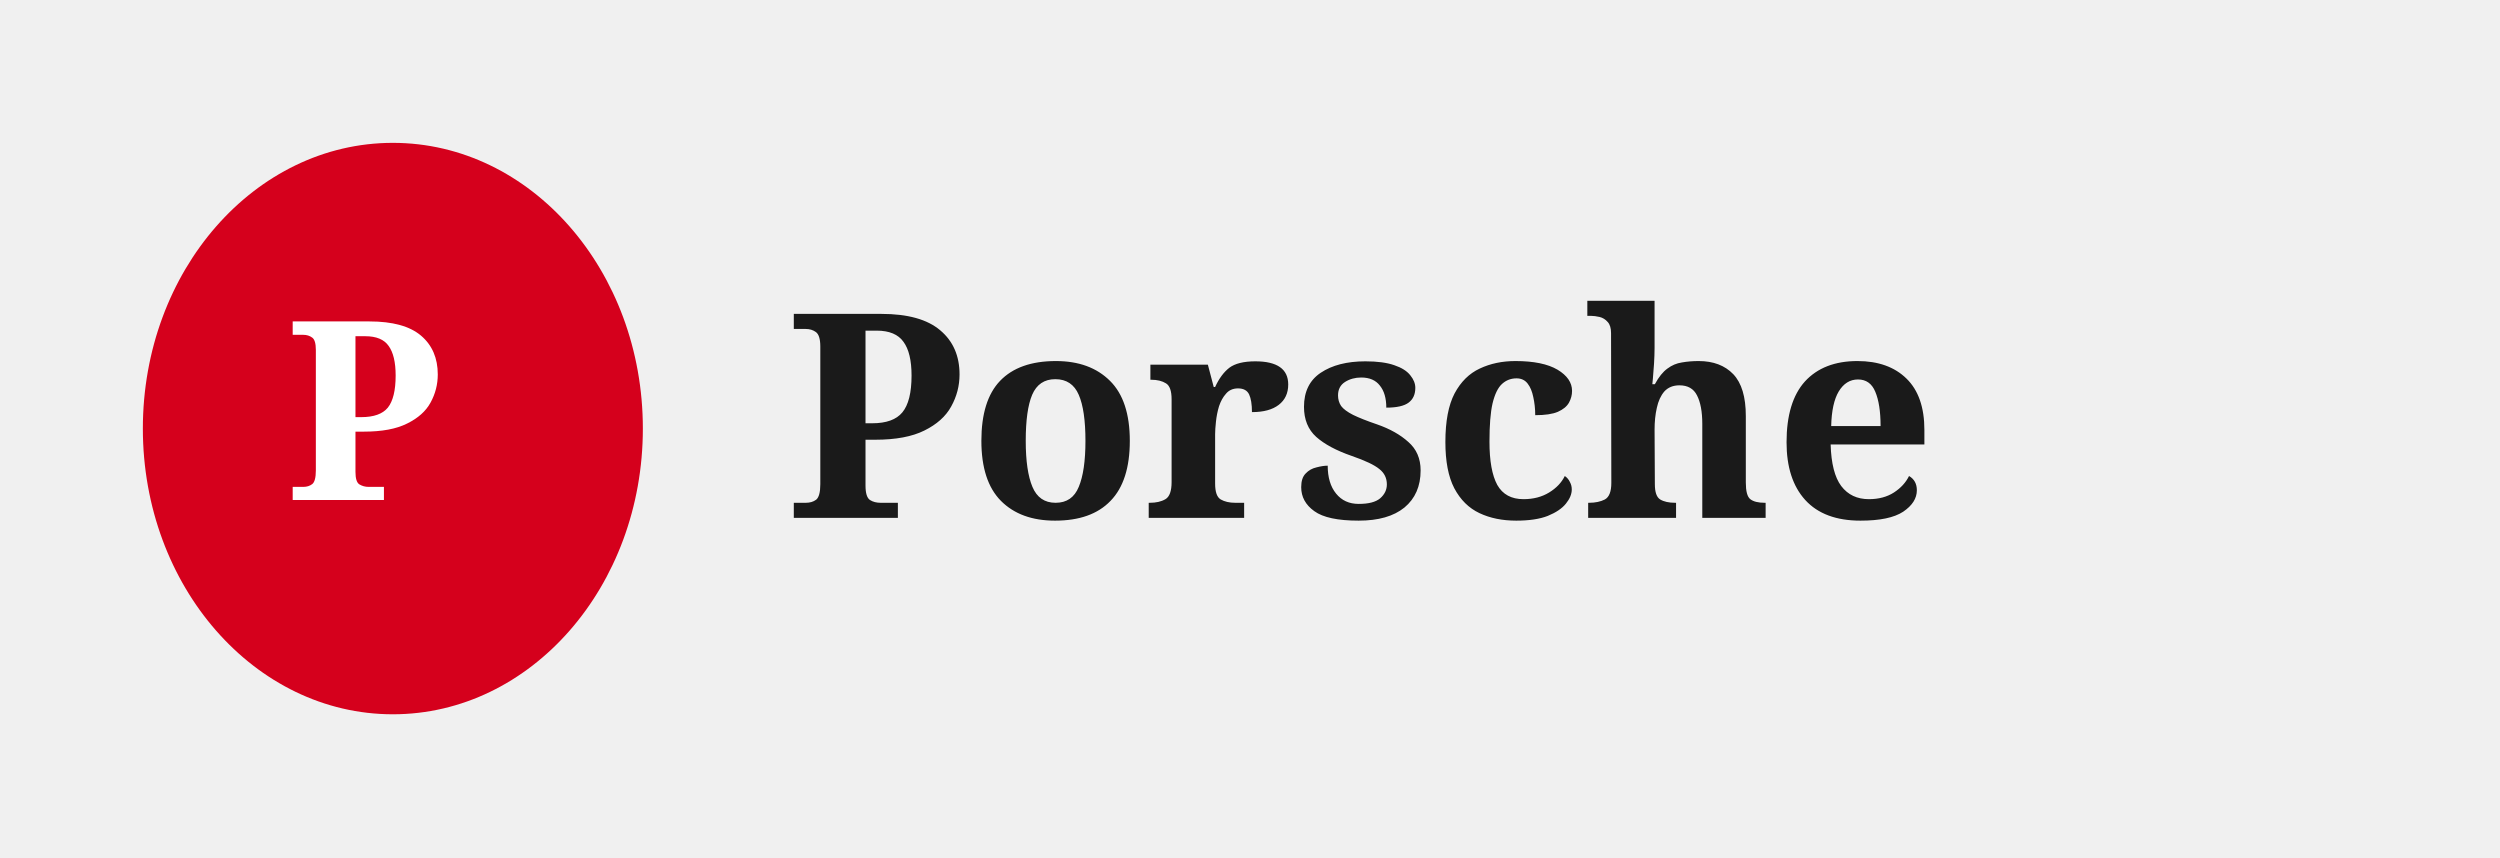
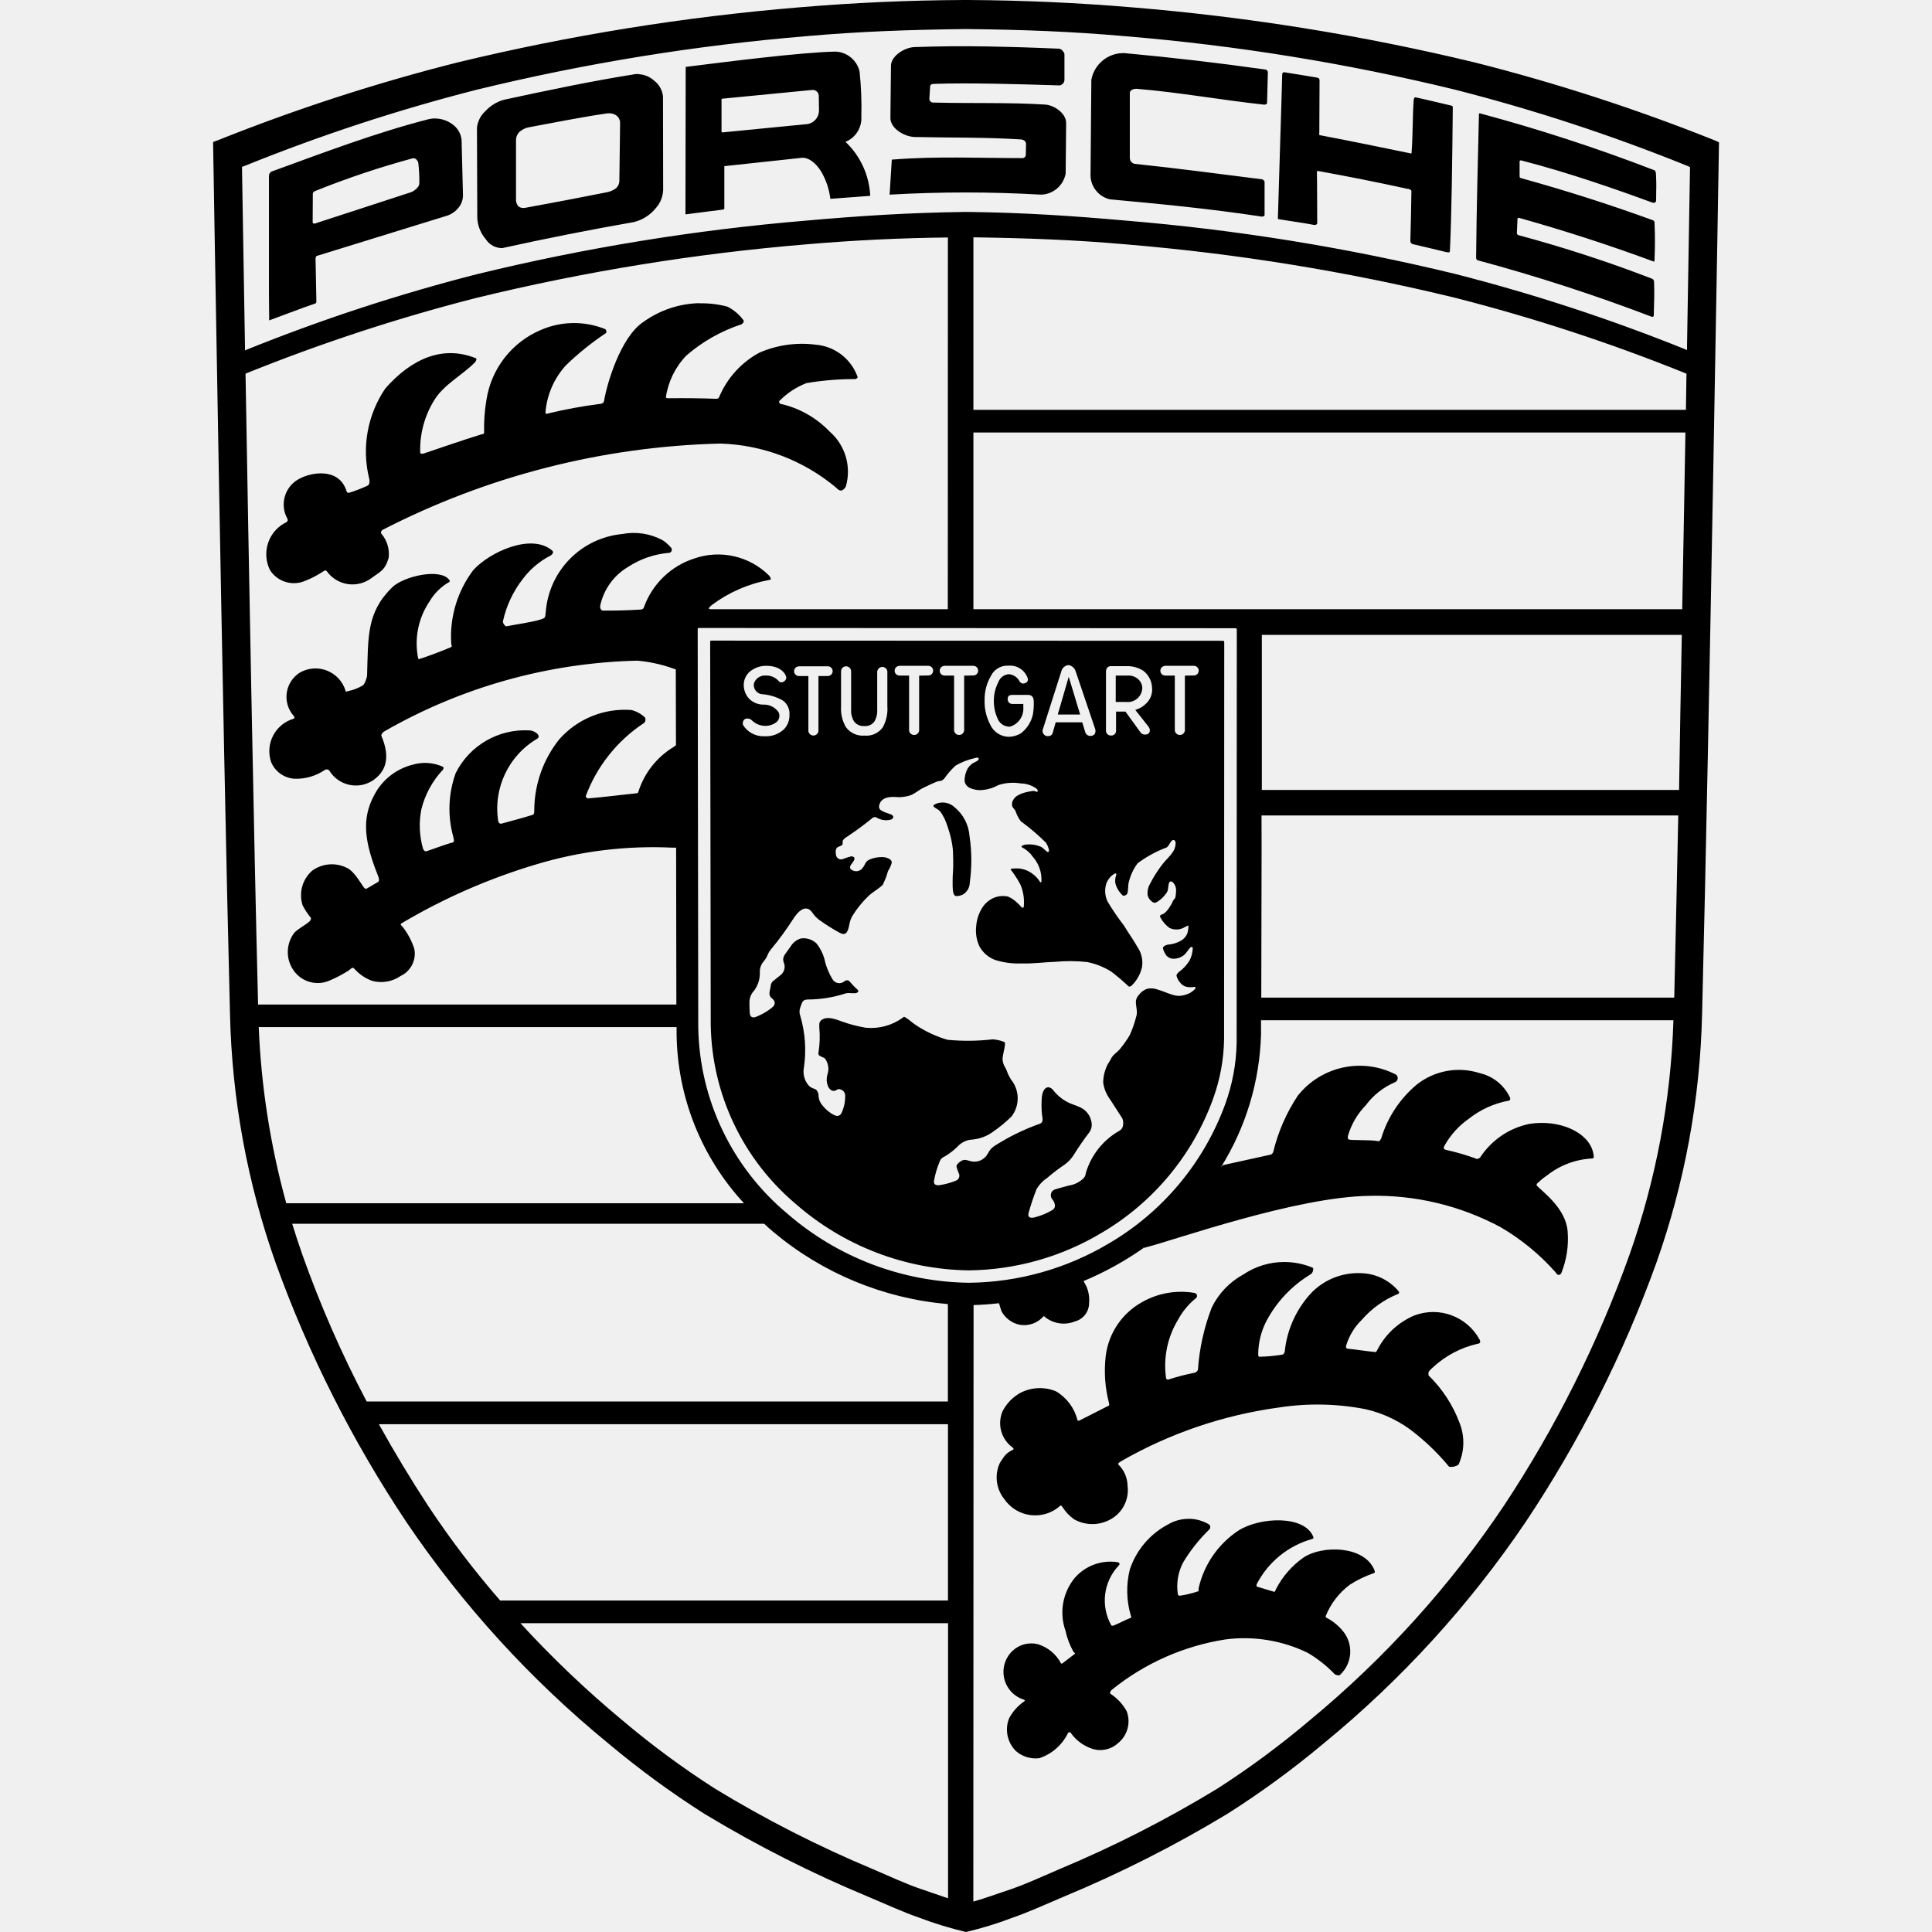
- <svg xmlns="http://www.w3.org/2000/svg" viewBox="0 0 140 48" role="img" aria-label="Porsche">
-   <ellipse cx="22" cy="24" rx="14" ry="16" fill="#D5001C" />
-   <text x="16" y="28" font-family="Georgia, serif" font-size="14" font-weight="700" fill="#fff">P</text>
-   <text x="44" y="29" font-family="Georgia, serif" font-size="16" font-weight="700" fill="#1a1a1a">Porsche</text>
+ <svg xmlns="http://www.w3.org/2000/svg" fill="#000000" role="img" viewBox="0 0 24 24">
+   <path d="M11.972 0A25.68 25.68 0 0 0 9.93.091a27.858 27.858 0 0 0-4.248.685 23.565 23.565 0 0 0-2.975.966l-.06.022s.118 7.243.21 10.831a9.934 9.934 0 0 0 .569 3.098 14.899 14.899 0 0 0 1.622 3.214A12.884 12.884 0 0 0 7.56 21.66a11.234 11.234 0 0 0 1.192.873 15.214 15.214 0 0 0 2.038 1.031c.233.098.436.192.62.255A4.58 4.58 0 0 0 12 24a4.58 4.58 0 0 0 .59-.182c.182-.063.387-.156.62-.255a15.22 15.22 0 0 0 2.037-1.031 11.25 11.25 0 0 0 1.194-.873 12.88 12.88 0 0 0 2.511-2.752 14.889 14.889 0 0 0 1.622-3.214 9.934 9.934 0 0 0 .57-3.098c.091-3.588.21-10.827.21-10.827a.635.635 0 0 0-.057-.026 23.564 23.564 0 0 0-2.976-.966 27.856 27.856 0 0 0-4.248-.684A26.068 26.068 0 0 0 12.031 0zm0 .361h.057c.679.008 1.288.03 1.963.09a26.585 26.585 0 0 1 4.084.663 22.53 22.53 0 0 1 2.861.937.619.619 0 0 1 .057.025l-.038 2.274a.113.113 0 0 0-.019-.01 22.55 22.55 0 0 0-2.86-.937 26.61 26.61 0 0 0-4.085-.662c-.675-.06-1.281-.1-1.96-.108h-.058c-.679.009-1.29.048-1.965.108a26.608 26.608 0 0 0-4.084.665 22.547 22.547 0 0 0-2.861.938.116.116 0 0 0-.02.01l-.038-2.281.058-.022a22.527 22.527 0 0 1 2.86-.937A26.581 26.581 0 0 1 10.01.45c.675-.06 1.284-.08 1.963-.089zm.288.216a16.633 16.633 0 0 0-.902.008c-.121.005-.288.109-.29.23l-.007.648c-.002.132.172.236.305.239.462.01.87.002 1.318.03.033.003.062.023.062.056l-.003.13a.042.042 0 0 1-.045.046c-.521 0-1.066-.025-1.593.017-.028.002-.027-.005-.028.023l-.024.384-.002.03a16.318 16.318 0 0 1 1.882 0 .32.32 0 0 0 .305-.262l.006-.627c0-.129-.158-.224-.261-.23-.442-.028-.945-.013-1.394-.025a.046.046 0 0 1-.044-.05l.009-.145c0-.028.019-.036.047-.037.444-.016 1.107.005 1.562.019a.072.072 0 0 0 .06-.07V.674c0-.017-.032-.067-.063-.068V.605a33.113 33.113 0 0 0-.9-.028zm-1.88.064c-.423.008-1.341.125-1.862.19L8.515 2.64v.023l.47-.06a.014.014 0 0 0 .01-.006.014.014 0 0 0 .003-.01v-.523l.947-.102c.083-.015.18.046.256.169a.88.88 0 0 1 .114.339l.467-.035c.01 0 .03 0 .028-.01a.988.988 0 0 0-.307-.663.316.316 0 0 0 .197-.31 4.34 4.34 0 0 0-.022-.564.32.32 0 0 0-.3-.247zm3.59.019a.404.404 0 0 0-.413.332l-.01 1.195a.312.312 0 0 0 .24.289c.61.057 1.21.112 1.89.215.011 0 .032-.007.032-.017v-.416c0-.009-.02-.028-.027-.03-.454-.057-1.053-.137-1.589-.193a.076.076 0 0 1-.058-.07v-.812c0-.034.05-.052.084-.05.529.044 1.056.14 1.584.197.014.002.036-.007.037-.021l.01-.382a.037.037 0 0 0-.029-.033 36.382 36.382 0 0 0-1.75-.204zm1.98.237c-.012 0-.022.014-.022.025-.006.274-.045 1.457-.053 1.772v.027c.155.027.326.048.453.074.014.002.035-.008.035-.022-.002-.207 0-.448-.004-.636 0-.013.006-.014.02-.012a31.392 31.392 0 0 1 1.102.22c.008 0 .052.007.052.03-.003.217-.007.4-.013.617a.041.041 0 0 0 .027.04c.145.033.283.067.42.1.037.008.043.001.044-.012.022-.451.03-1.174.036-1.784 0-.008-.003-.02-.01-.022-.153-.035-.297-.072-.453-.105-.014-.003-.022.02-.023.035-.015.223-.009.43-.026.652 0 .008 0 .012-.009.01-.37-.076-.765-.158-1.132-.227-.01-.002-.006-.02-.005-.031l.003-.653a.033.033 0 0 0-.026-.03 23.196 23.196 0 0 0-.417-.068zM7.934.92a.303.303 0 0 0-.037 0c-.543.086-1.089.201-1.64.32a.5.5 0 0 0-.23.143.322.322 0 0 0-.102.205l.004 1.118a.434.434 0 0 0 .106.266.24.24 0 0 0 .204.11 38.518 38.518 0 0 1 1.633-.323.497.497 0 0 0 .268-.166.362.362 0 0 0 .098-.23L8.236 1.2a.28.28 0 0 0-.11-.198.303.303 0 0 0-.191-.08zm2.157.197a.076.076 0 0 1 .08.069l.003.189a.172.172 0 0 1-.14.166l-1.062.104-.009-.008V1.23l.009-.004 1.111-.108a.076.076 0 0 1 .008 0zm-2.52.29a.167.167 0 0 1 .078.022.117.117 0 0 1 .054.106l-.009.704a.125.125 0 0 1-.049.105.291.291 0 0 1-.12.047 61.16 61.16 0 0 1-.997.19.106.106 0 0 1-.088-.017.133.133 0 0 1-.03-.1v-.726a.143.143 0 0 1 .04-.097.243.243 0 0 1 .12-.06c.29-.054.67-.129.968-.172a.167.167 0 0 1 .033-.002zm10.81 0l-.001.001c-.008 0-.008.012-.008.019-.014.606-.03 1.167-.035 1.773 0 .013.006.03.018.033a22.245 22.245 0 0 1 2.158.7c.032.011.031-.013.031-.022.003-.138.01-.278.003-.416a.041.041 0 0 0-.025-.033 16.602 16.602 0 0 0-1.66-.541.028.028 0 0 1-.019-.026l.008-.18c0-.008.014-.01.022-.008a21.848 21.848 0 0 1 1.67.542c.01.003.01-.01.01-.019a5.121 5.121 0 0 0 0-.468.029.029 0 0 0-.02-.026 21.457 21.457 0 0 0-1.638-.523c-.008-.002-.018-.01-.018-.018v-.192c0-.008.013-.013.021-.01.564.144 1.184.36 1.615.519.038.014.06.008.06-.027 0-.157.006-.168-.002-.324-.002-.02-.004-.04-.022-.047a21.383 21.383 0 0 0-2.169-.707zm-12.97.064a.365.365 0 0 0-.084.009c-.65.166-1.303.414-1.956.652a.063.063 0 0 0-.03.052V3.65l.003.33s.471-.177.573-.21c.013-.004.013-.017.013-.031l-.01-.52c0-.015.002-.037.016-.04l1.625-.502a.306.306 0 0 0 .138-.101.237.237 0 0 0 .052-.156l-.017-.683a.272.272 0 0 0-.119-.197.365.365 0 0 0-.204-.068zm-.286.496c.036-.01.07.031.072.063a1.86 1.86 0 0 1 .012.25c-.001.045-.066.097-.11.11l-1.184.386c-.011.004-.031 0-.031-.012l.002-.358c0-.017.02-.031.036-.036a10.796 10.796 0 0 1 1.203-.403zm6.967.981c.653.01 1.246.03 1.9.088a26.591 26.591 0 0 1 4.083.663 22.501 22.501 0 0 1 2.861.937.107.107 0 0 1 .014.007 89.441 89.441 0 0 0-.007.448h-8.851zm-.317.002l-.001 4.618H8.827c-.043-.004-.015-.023.015-.052a1.71 1.71 0 0 1 .715-.312c.022-.002.028-.014-.003-.054a.898.898 0 0 0-.93-.212.985.985 0 0 0-.624.603.04.04 0 0 1-.04.031 6.734 6.734 0 0 1-.47.013c-.025 0-.037-.032-.035-.056a.737.737 0 0 1 .343-.484 1.1 1.1 0 0 1 .519-.178.04.04 0 0 0 .02-.063.515.515 0 0 0-.105-.093.758.758 0 0 0-.504-.077 1.053 1.053 0 0 0-.948.964c-.01.06.006.074-.053.094-.112.038-.322.064-.434.088-.02.003-.05-.043-.045-.063a1.309 1.309 0 0 1 .244-.522 1.006 1.006 0 0 1 .342-.291c.026-.013.05-.044.026-.064-.253-.22-.771.012-.98.241a1.37 1.37 0 0 0-.275.91c0 .016.014.041 0 .047a4.942 4.942 0 0 1-.4.15c-.012.003-.014-.028-.016-.04a.93.93 0 0 1 .147-.677.661.661 0 0 1 .244-.241c.01-.006.008-.018 0-.028-.115-.149-.569-.042-.708.094-.32.312-.297.615-.312 1.097-.001.023-.03.111-.056.123a.57.57 0 0 1-.184.07c-.021.006-.023.014-.028-.007a.39.39 0 0 0-.57-.222.356.356 0 0 0-.077.532c.015.017.02.034-.003.041a.42.42 0 0 0-.275.534.336.336 0 0 0 .296.21.628.628 0 0 0 .37-.108.043.043 0 0 1 .06.01.386.386 0 0 0 .531.124c.162-.107.234-.273.114-.559-.007-.016.02-.046.034-.054a6.615 6.615 0 0 1 3.144-.88 1.78 1.78 0 0 1 .456.101.094.094 0 0 1 .023.008l.002.941a.19.19 0 0 1-.034.025 1.005 1.005 0 0 0-.432.55c-.004.017-.006.021-.035.024-.193.019-.399.047-.591.062-.011.002-.032-.019-.028-.03a1.87 1.87 0 0 1 .725-.908.057.057 0 0 0 .01-.067.375.375 0 0 0-.168-.093 1.087 1.087 0 0 0-.895.362 1.418 1.418 0 0 0-.312.875c-.001.022.003.058-.019.065-.124.039-.261.074-.39.11-.015.004-.035-.011-.038-.027a1.006 1.006 0 0 1 .486-1.03c.051-.04-.038-.102-.102-.102a.963.963 0 0 0-.913.53 1.301 1.301 0 0 0-.03.793c.003.023.019.063-.006.069-.079.019-.265.09-.323.108-.021.007-.035-.003-.047-.03a1.041 1.041 0 0 1-.021-.488 1.102 1.102 0 0 1 .268-.493c.008-.01.011-.032 0-.037a.54.54 0 0 0-.378-.025.74.74 0 0 0-.477.38c-.159.297-.118.583.051 1.005.008.02.018.058 0 .07l-.137.08c-.017.013-.032.002-.044-.015-.055-.078-.124-.202-.21-.24a.415.415 0 0 0-.428.035.406.406 0 0 0-.12.431.875.875 0 0 0 .1.152c.01.014-.001.036-.013.047-.059.052-.14.09-.188.14a.395.395 0 0 0-.01.471.365.365 0 0 0 .45.123 1.624 1.624 0 0 0 .232-.122c.027-.018.045-.051.07-.025a.546.546 0 0 0 .224.153.427.427 0 0 0 .354-.062.305.305 0 0 0 .168-.338.875.875 0 0 0-.143-.27c-.033-.035-.035-.033 0-.054a7.435 7.435 0 0 1 1.66-.724 5.024 5.024 0 0 1 1.69-.207h.046l.003 1.949H3.206c-.054-2.133-.116-5.51-.156-7.836a.113.113 0 0 1 .014-.007 22.499 22.499 0 0 1 2.86-.937 26.59 26.59 0 0 1 4.084-.663 23.38 23.38 0 0 1 1.768-.086zm-3.088.816a1.237 1.237 0 0 0-.693.232c-.286.188-.456.773-.49.982a.044.044 0 0 1-.04.036 5.998 5.998 0 0 0-.676.125c-.007.001-.012-.01-.012-.017a.983.983 0 0 1 .258-.59 3.506 3.506 0 0 1 .493-.396c.013-.011.004-.045-.012-.051a1.035 1.035 0 0 0-.797.012 1.129 1.129 0 0 0-.675.867 2.062 2.062 0 0 0-.029.41c.002.017-.03.018-.045.023-.246.077-.504.167-.71.236-.01.004-.039.002-.039-.01a1.168 1.168 0 0 1 .175-.655c.12-.195.343-.305.505-.469.011-.012.028-.044.011-.051-.41-.165-.797.004-1.124.375a1.395 1.395 0 0 0-.2 1.124c.009.036 0 .075-.019.083a1.805 1.805 0 0 1-.23.089.025.025 0 0 1-.033-.02c-.093-.296-.44-.238-.597-.148a.361.361 0 0 0-.139.489.031.031 0 0 1-.01.044.442.442 0 0 0-.205.596.352.352 0 0 0 .428.137 1.208 1.208 0 0 0 .246-.129.027.027 0 0 1 .03.004.393.393 0 0 0 .566.08c.115-.082.16-.096.204-.244a.39.39 0 0 0-.09-.3c-.012-.01-.001-.04.013-.047A9.692 9.692 0 0 1 8.947 5.51a2.35 2.35 0 0 1 1.446.553.072.072 0 0 0 .062.031.098.098 0 0 0 .054-.056.66.66 0 0 0-.204-.678 1.21 1.21 0 0 0-.612-.344c-.012-.003-.02-.029-.01-.037a.968.968 0 0 1 .335-.22 3.587 3.587 0 0 1 .605-.05c.014-.001.035-.015.03-.028a.606.606 0 0 0-.527-.4 1.325 1.325 0 0 0-.693.1 1.118 1.118 0 0 0-.5.553.036.036 0 0 1-.032.02 12.139 12.139 0 0 0-.594-.007c-.014 0-.035 0-.035-.014a.943.943 0 0 1 .255-.517 1.989 1.989 0 0 1 .68-.386c.019-.006.04-.036.029-.051a.549.549 0 0 0-.201-.17 1.237 1.237 0 0 0-.347-.041zm3.405 1.607h8.845c-.012.686-.025 1.433-.04 2.195h-8.805zM8.681 7.801l6.666.003a.016.016 0 0 1 .017.013l-.002 5.138a2.354 2.354 0 0 1-.143.764 3.327 3.327 0 0 1-1.44 1.725 3.468 3.468 0 0 1-1.74.491 3.512 3.512 0 0 1-2.26-.86 3.078 3.078 0 0 1-1.105-2.31L8.667 7.82c0-.013.001-.019.014-.019zm6.994.086h5.217c-.012.645-.025 1.296-.034 1.926h-5.183V8.318zm-6.839.071c-.013 0-.014.005-.014.018l.007 4.753a2.97 2.97 0 0 0 1.054 2.225 3.333 3.333 0 0 0 2.153.827 3.284 3.284 0 0 0 1.66-.473 3.193 3.193 0 0 0 1.374-1.66 2.28 2.28 0 0 0 .136-.734l.002-4.94a.015.015 0 0 0-.016-.014zm4.436.304a.101.101 0 0 1 .001 0 .11.11 0 0 1 .087.071l.242.715a.079.079 0 0 1-.003.07.066.066 0 0 1-.054.024.065.065 0 0 1-.063-.044l-.038-.125h-.33l-.036.128c-.01.04-.04.044-.071.044a.063.063 0 0 1-.044-.028.057.057 0 0 1-.01-.052l.232-.728a.101.101 0 0 1 .087-.075zm-.763.007a.226.226 0 0 1 .023 0 .232.232 0 0 1 .235.157.046.046 0 0 1-.031.059.053.053 0 0 1-.07-.02.166.166 0 0 0-.132-.09.151.151 0 0 0-.133.1.498.498 0 0 0-.055.222.524.524 0 0 0 .046.228.159.159 0 0 0 .154.102.233.233 0 0 0 .166-.243v-.039h-.135a.057.057 0 0 1-.059-.063c0-.023.007-.05.059-.05h.192c.064 0 .073.048.073.09a.792.792 0 0 1-.011.152.399.399 0 0 1-.15.236.301.301 0 0 1-.15.043.257.257 0 0 1-.227-.145.618.618 0 0 1-.073-.31.577.577 0 0 1 .08-.304.226.226 0 0 1 .198-.125zm-2.988.002a.318.318 0 0 1 .004 0c.183.002.243.111.243.15 0 .035-.061.08-.095.039a.2.2 0 0 0-.157-.068.143.143 0 0 0-.15.096.114.114 0 0 0 .094.135.61.61 0 0 1 .267.08h-.001a.202.202 0 0 1 .081.18.247.247 0 0 1-.067.175.327.327 0 0 1-.247.088.297.297 0 0 1-.263-.14c-.004-.01-.01-.063.034-.078a.084.084 0 0 1 .082.026.239.239 0 0 0 .156.063.223.223 0 0 0 .148-.05.105.105 0 0 0 .024-.116.219.219 0 0 0-.193-.098.25.25 0 0 1-.172-.07.25.25 0 0 1-.069-.196.219.219 0 0 1 .1-.163.318.318 0 0 1 .181-.053zm1.649 0a.06.06 0 0 1 .001 0 .06.06 0 0 1 .006 0h.355a.06.06 0 1 1 0 .12l-.114.002v.682a.063.063 0 0 1-.125 0v-.683h-.116a.06.06 0 0 1-.007-.12zm.56 0a.06.06 0 0 1 .001 0 .06.06 0 0 1 .006 0h.354a.06.06 0 1 1 0 .12l-.114.002v.682a.063.063 0 0 1-.125 0v-.683h-.115a.06.06 0 0 1-.007-.12zm2.74 0a.06.06 0 0 1 .002 0 .06.06 0 0 1 .006 0h.353a.06.06 0 1 1 0 .12l-.112.002v.682a.063.063 0 0 1-.125 0v-.683h-.116a.06.06 0 0 1-.007-.12zm-.677.004a.063.063 0 0 1 .012 0h.19a.364.364 0 0 1 .208.058.278.278 0 0 1 .108.206.235.235 0 0 1-.071.198.305.305 0 0 1-.117.075l-.02.007.158.2a.086.086 0 0 1 .023.056c-.002.032-.023.05-.06.05a.066.066 0 0 1-.056-.027l-.187-.258h-.117v.23a.059.059 0 0 1-.063.067.06.06 0 0 1-.062-.067v-.726a.073.073 0 0 1 .016-.05.063.063 0 0 1 .038-.019zm-3.87.002a.06.06 0 0 1 .003 0h.357a.06.06 0 0 1 0 .121h-.116v.684a.063.063 0 0 1-.125 0v-.684h-.116a.06.06 0 0 1-.003-.12zm.583 0a.063.063 0 0 1 .002 0 .063.063 0 0 1 .065.064v.471a.258.258 0 0 0 .037.151.146.146 0 0 0 .127.056.138.138 0 0 0 .125-.056.265.265 0 0 0 .035-.15V8.34h.001a.063.063 0 0 1 .125 0v.432a.474.474 0 0 1-.056.262.25.25 0 0 1-.228.104.26.26 0 0 1-.23-.104.456.456 0 0 1-.061-.262V8.34a.063.063 0 0 1 .058-.063zm3.354.115v.328h.13a.18.18 0 0 0 .2-.174.15.15 0 0 0-.051-.109.178.178 0 0 0-.13-.045zm-.584.015l-.136.469h.278zm-1.14 1.005c.011 0 .021.002.022.011.002.018-.016.029-.042.042a.206.206 0 0 0-.094.08.31.31 0 0 0-.039.163.115.115 0 0 0 .063.079.298.298 0 0 0 .142.028.502.502 0 0 0 .215-.063.581.581 0 0 1 .276-.02.341.341 0 0 1 .194.063c.024.017.02.038.011.04-.014.005-.029-.012-.044-.01a.674.674 0 0 0-.142.03c-.06.027-.087.037-.116.09a.099.099 0 0 0-.007.073c.01.024.035.04.04.057a.446.446 0 0 0 .064.125.205.205 0 0 0 .03.023 2.668 2.668 0 0 1 .282.243.26.26 0 0 1 .04.093c.003.012-.007.03-.018.025a.255.255 0 0 1-.036-.029.178.178 0 0 0-.053-.039.368.368 0 0 0-.176-.025c-.027 0-.081.024-.05.036a.357.357 0 0 1 .132.116.43.43 0 0 1 .107.31c0 .006-.012.01-.015.006a.359.359 0 0 0-.102-.109.324.324 0 0 0-.21-.062c-.015.001-.06 0-.055.014a1.19 1.19 0 0 1 .123.191.562.562 0 0 1 .039.276c-.001.005-.02.01-.023.005a.61.61 0 0 0-.077-.076.349.349 0 0 0-.094-.06.29.29 0 0 0-.204.028.325.325 0 0 0-.13.132.492.492 0 0 0-.062.205.46.46 0 0 0 .042.257.368.368 0 0 0 .19.164.955.955 0 0 0 .334.044c.139.005.278-.016.417-.02a1.943 1.943 0 0 1 .396.003.88.88 0 0 1 .3.12 2.64 2.64 0 0 1 .215.183c.008.006.026-.003.035-.009a.462.462 0 0 0 .131-.233.346.346 0 0 0-.056-.246c-.047-.085-.116-.18-.17-.27a2.962 2.962 0 0 1-.202-.296.305.305 0 0 1-.017-.221.238.238 0 0 1 .107-.128c.011-.007.022.006.017.021a.184.184 0 0 0-.008.112.32.32 0 0 0 .089.14c.013.01.047-.005.055-.021.018-.043.007-.11.023-.154a.619.619 0 0 1 .108-.226 1.47 1.47 0 0 1 .36-.196c.033-.019.054-.105.091-.091.037.013.017.1-.011.142-.04.062-.087.1-.131.156a1.536 1.536 0 0 0-.157.247.222.222 0 0 0-.029.137.14.14 0 0 0 .073.094c.022.01.05-.01.07-.025a.385.385 0 0 0 .097-.103c.023-.038.01-.089.032-.128.006-.009.03-.007.037 0a.139.139 0 0 1 .044.084.393.393 0 0 1-.01.113c-.003.008-.024.027-.031.045a.244.244 0 0 1-.02.04c-.036.063-.078.116-.125.126-.01.001-.017.021-.01.03a.391.391 0 0 0 .113.132.198.198 0 0 0 .152.01c.027-.008.048-.027.079-.037.013-.004.005.004.005.017a.27.27 0 0 1-.015.086.19.19 0 0 1-.075.083.395.395 0 0 1-.166.05c-.027.005-.068.025-.058.051a.256.256 0 0 0 .042.085.122.122 0 0 0 .08.039.205.205 0 0 0 .125-.036c.04-.026.061-.074.096-.108.007-.006.026 0 .026.01a.36.36 0 0 1-.041.158.497.497 0 0 1-.128.138c-.015.013-.033.029-.033.049a.2.2 0 0 0 .044.084.134.134 0 0 0 .083.054.269.269 0 0 0 .1 0c.013 0 .01.023-.001.031a.253.253 0 0 1-.117.068.25.25 0 0 1-.128.008c-.081-.02-.134-.05-.214-.073a.23.23 0 0 0-.135-.009.227.227 0 0 0-.106.083.133.133 0 0 0-.03.064c-.006.063.025.13.005.192a1.415 1.415 0 0 1-.081.234 1.314 1.314 0 0 1-.115.165c-.04.054-.093.074-.12.133a.638.638 0 0 1-.038.063.515.515 0 0 0-.058.229.452.452 0 0 0 .085.209l.153.237a.149.149 0 0 1 .009.083.088.088 0 0 1-.044.07.893.893 0 0 0-.419.527l-.002.013v.004a.106.106 0 0 1-.021.042.334.334 0 0 1-.19.096c-.055.015-.11.029-.165.046a.077.077 0 0 0-.044.031.08.08 0 0 0 .009.097.137.137 0 0 1 .03.071.063.063 0 0 1-.013.042.108.108 0 0 1-.028.022.865.865 0 0 1-.216.087c-.05.011-.086-.002-.07-.059a3.075 3.075 0 0 1 .098-.293.42.42 0 0 1 .133-.14 2.289 2.289 0 0 1 .212-.162.411.411 0 0 0 .119-.126 3.299 3.299 0 0 1 .19-.275.163.163 0 0 0 .029-.129.246.246 0 0 0-.142-.185 1.052 1.052 0 0 0-.085-.034.534.534 0 0 1-.246-.175.09.09 0 0 0-.062-.04c-.063.002-.081.09-.083.138a1.17 1.17 0 0 0 .004.212.18.18 0 0 1 .004.072.055.055 0 0 1-.039.034 2.74 2.74 0 0 0-.565.279.24.24 0 0 0-.063.07l-.017.029a.187.187 0 0 1-.223.08.5.5 0 0 0-.044-.011.094.094 0 0 0-.064.017.162.162 0 0 0-.041.036.06.06 0 0 0-.01.019v.006a.057.057 0 0 0 0 .008.07.07 0 0 0 .004.017l.022.06a.066.066 0 0 1-.038.096.881.881 0 0 1-.203.055c-.04.005-.075-.01-.065-.057a1.1 1.1 0 0 1 .07-.237.094.094 0 0 1 .057-.06.79.79 0 0 0 .179-.14.266.266 0 0 1 .169-.073.512.512 0 0 0 .262-.1 1.73 1.73 0 0 0 .225-.186.37.37 0 0 0-.006-.46l-.02-.035c-.019-.03-.03-.073-.046-.104a.24.24 0 0 1-.039-.104c0-.068.027-.133.031-.201a.024.024 0 0 0-.016-.025.488.488 0 0 0-.137-.03 2.677 2.677 0 0 1-.56.006 1.423 1.423 0 0 1-.39-.18c-.053-.033-.085-.07-.139-.101-.014-.008-.015-.005-.028.006a.672.672 0 0 1-.459.125h-.002a1.766 1.766 0 0 1-.294-.077c-.073-.027-.19-.074-.26-.015-.029.025-.022.06-.022.093a1.244 1.244 0 0 1-.01.305.038.038 0 0 0 .003.032.044.044 0 0 0 .006.006.136.136 0 0 0 .036.02l.01.004c.028.01.033.023.05.058a.196.196 0 0 1 .016.062.159.159 0 0 1-.003.062.544.544 0 0 1-.009.039.207.207 0 0 0 .008.135.115.115 0 0 0 .042.053.073.073 0 0 0 .01.004.063.063 0 0 0 .01.003.068.068 0 0 0 .01 0h.01a.074.074 0 0 0 .02-.008l.004-.002a.05.05 0 0 1 .035-.012.046.046 0 0 1 .01.003.08.08 0 0 1 .063.074.484.484 0 0 1-.046.221.058.058 0 0 1-.077.03l-.018-.007a.445.445 0 0 1-.14-.117.19.19 0 0 1-.049-.112.12.12 0 0 0-.028-.082.09.09 0 0 0-.032-.016.144.144 0 0 1-.07-.046.268.268 0 0 1-.052-.219 1.5 1.5 0 0 0-.046-.64.149.149 0 0 1 .002-.108l.016-.043a.148.148 0 0 1 .007-.016.06.06 0 0 1 .042-.032.167.167 0 0 1 .029-.003 1.516 1.516 0 0 0 .45-.07.152.152 0 0 1 .062-.01.89.89 0 0 0 .073.002c.03 0 .06-.027.024-.05a.847.847 0 0 1-.084-.087.046.046 0 0 0-.052-.022.072.072 0 0 0-.01.005l-.009.005a.098.098 0 0 1-.152-.029.824.824 0 0 1-.087-.202.555.555 0 0 0-.109-.238.235.235 0 0 0-.19-.063.216.216 0 0 0-.13.098l-.063.088a.144.144 0 0 0-.031.067.107.107 0 0 0 0 .016.14.14 0 0 0 .008.032.133.133 0 0 1-.039.154l-.094.075a.087.087 0 0 0-.03.06.527.527 0 0 1-.012.06.13.13 0 0 0-.003.045.088.088 0 0 0 .002.012.081.081 0 0 0 .031.04.156.156 0 0 1 .013.012.074.074 0 0 1 .012.017.06.06 0 0 1-.012.07.219.219 0 0 1-.024.021.753.753 0 0 1-.19.108.098.098 0 0 1-.026.006c-.038.003-.05-.026-.052-.06-.003-.044-.003-.089-.003-.134a.207.207 0 0 1 .057-.137.36.36 0 0 0 .072-.225.197.197 0 0 1 .04-.13.305.305 0 0 0 .057-.09.257.257 0 0 1 .039-.066 3.861 3.861 0 0 0 .281-.384c.054-.086.155-.192.237-.073a.357.357 0 0 0 .078.084 2.395 2.395 0 0 0 .259.164c.094.053.109-.042.125-.121v-.003a.331.331 0 0 1 .038-.092 1.26 1.26 0 0 1 .202-.247c.043-.038.105-.076.15-.113.018-.016.023-.018.03-.04.009-.022.024-.05.034-.078.01-.027.015-.055.024-.076a.344.344 0 0 0 .044-.098v-.003a.023.023 0 0 0 0-.005v-.007l-.003-.007a.05.05 0 0 0-.021-.024.18.18 0 0 0-.102-.026h-.003a.384.384 0 0 0-.148.031.106.106 0 0 0-.054.054.226.226 0 0 1-.042.063.098.098 0 0 1-.13.006c-.024-.016-.014-.043 0-.063a.414.414 0 0 0 .035-.05.042.042 0 0 0 .005-.025v-.004l-.002-.005a.031.031 0 0 0-.005-.006.046.046 0 0 0-.045-.007.98.98 0 0 0-.083.027.064.064 0 0 1-.094-.047.174.174 0 0 1-.003-.055.055.055 0 0 1 .04-.05c.02-.006.05-.017.046-.042a.079.079 0 0 1 0-.023.052.052 0 0 1 .012-.024.14.14 0 0 1 .03-.025 3.869 3.869 0 0 0 .32-.234.05.05 0 0 1 .064-.01l.01.006a.223.223 0 0 0 .151.02.046.046 0 0 0 .041-.03.025.025 0 0 0 0-.005v-.005l-.002-.006-.003-.004a.071.071 0 0 0-.035-.021l-.058-.021a.269.269 0 0 1-.052-.025.053.053 0 0 1-.025-.059c.023-.113.147-.114.241-.105h.004a.505.505 0 0 0 .14-.022c.06-.021.106-.067.163-.094.057-.027.117-.057.176-.08.018-.006.033-.002.049-.009a.091.091 0 0 0 .035-.025.965.965 0 0 1 .142-.163.822.822 0 0 1 .236-.092.107.107 0 0 1 .03-.006zm-.425.557a.219.219 0 0 0-.105.026c-.009.005-.015.016-.008.024.018.021.049.03.07.05a.16.16 0 0 1 .035.046c.009.019.024.04.033.06a1.296 1.296 0 0 1 .045.123 1.227 1.227 0 0 1 .05.209c.01.057.007.117.01.175v.081c-.001.023-.001.047-.003.07a1.143 1.143 0 0 0-.004.098v.08c.002.07.013.12.044.12a.18.18 0 0 0 .084-.019.175.175 0 0 0 .085-.148 2.026 2.026 0 0 0-.003-.576.51.51 0 0 0-.188-.362.219.219 0 0 0-.144-.057zm3.96.161h5.177c-.017.825-.034 1.6-.05 2.263h-5.13l.004-1.862zm-.006 2.544h5.123a9.697 9.697 0 0 1-.545 2.911 14.495 14.495 0 0 1-1.56 3.118 12.45 12.45 0 0 1-2.415 2.669 10.809 10.809 0 0 1-1.147.848 14.592 14.592 0 0 1-1.96.999c-.224.096-.418.186-.596.247-.193.065-.358.125-.474.156v-.115l.003-7.295a3.552 3.552 0 0 0 .316-.023c.005.015.016.057.031.1a.333.333 0 0 0 .219.166.317.317 0 0 0 .306-.107.373.373 0 0 0 .388.067.235.235 0 0 0 .175-.227.43.43 0 0 0-.033-.208l-.036-.066a3.925 3.925 0 0 0 .744-.41l.02-.006c.373-.094 1.872-.631 2.791-.643a3.28 3.28 0 0 1 1.627.39 2.792 2.792 0 0 1 .682.56c.006.009.013.028.037.032a.036.036 0 0 0 .034-.022 1.139 1.139 0 0 0 .079-.516c-.02-.282-.3-.486-.383-.57-.003-.003-.01-.021.02-.041a.674.674 0 0 1 .105-.085.983.983 0 0 1 .562-.212c.03.003.02-.04.012-.076-.058-.25-.415-.412-.79-.354a.963.963 0 0 0-.613.417c-.007.011-.042.027-.056.013a2.926 2.926 0 0 0-.369-.107c-.045-.01-.021-.044-.019-.05a1.003 1.003 0 0 1 .304-.337 1.125 1.125 0 0 1 .494-.224c.022 0 .022-.03.016-.04a.55.55 0 0 0-.375-.302.844.844 0 0 0-.78.14 1.397 1.397 0 0 0-.445.673c-.014.02-.018.036-.036.032-.099-.02-.345-.007-.367-.022-.015-.007-.012-.03-.009-.045a.91.91 0 0 1 .222-.38.882.882 0 0 1 .364-.286.055.055 0 0 0 .01-.094.98.98 0 0 0-1.22.263 2.192 2.192 0 0 0-.304.696c-.002.009-.017.036-.036.036l-.508.112-.083.019-.022.023a3.29 3.29 0 0 0 .497-1.65zm-12.45.085h5.19v.09a3.145 3.145 0 0 0 .837 2.098H3.556a9.74 9.74 0 0 1-.342-2.188zm.415 2.443h5.863a2.566 2.566 0 0 0 .112.1 3.897 3.897 0 0 0 2.17.898v1.21h-7.22a13.789 13.789 0 0 1-.8-1.827 10.401 10.401 0 0 1-.125-.38zm10.584.29l-.01.012h-.002l-.002-.002a3.29 3.29 0 0 0 .015-.01zm1.738.185a.911.911 0 0 0-.507.155.934.934 0 0 0-.392.41 2.65 2.65 0 0 0-.172.775.063.063 0 0 1-.038.035 2.897 2.897 0 0 0-.335.087.026.026 0 0 1-.023-.02 1.105 1.105 0 0 1 .15-.727.886.886 0 0 1 .218-.263.037.037 0 0 0-.017-.068.98.98 0 0 0-.648.114.888.888 0 0 0-.452.667 1.589 1.589 0 0 0 .042.594c0 .006.006.027-.016.031-.076.037-.282.145-.355.18-.005.002-.019.005-.022-.006a.58.58 0 0 0-.268-.358.526.526 0 0 0-.446.022.548.548 0 0 0-.216.224.375.375 0 0 0 .127.455c.006.006.017.02 0 .025-.09.049-.092.06-.16.161a.428.428 0 0 0 .052.45.465.465 0 0 0 .7.082c.004-.003.018.005.025.02a.548.548 0 0 0 .143.151.463.463 0 0 0 .455 0 .413.413 0 0 0 .21-.415.378.378 0 0 0-.111-.262c-.013-.016 0-.024.034-.046a5.404 5.404 0 0 1 1.96-.666 3.121 3.121 0 0 1 1.076.022 1.504 1.504 0 0 1 .629.312 2.841 2.841 0 0 1 .406.402.164.164 0 0 0 .117-.025.66.66 0 0 0 .014-.517 1.604 1.604 0 0 0-.384-.59c-.003-.002-.003-.013-.003-.02-.004-.03.015-.045.052-.079a1.211 1.211 0 0 1 .562-.297c.027-.002.038-.022.02-.053a.656.656 0 0 0-.808-.298h-.001a.916.916 0 0 0-.454.416c-.006.011-.022.05-.037.038-.09-.008-.242-.032-.331-.04-.041-.002-.025-.039-.024-.045a.744.744 0 0 1 .194-.316 1.176 1.176 0 0 1 .444-.318.021.021 0 0 0 .016-.031.627.627 0 0 0-.465-.229.81.81 0 0 0-.617.238 1.255 1.255 0 0 0-.337.74c-.009.023-.02.035-.037.035a2 2 0 0 1-.278.025c-.015-.004-.014-.02-.014-.036a.91.91 0 0 1 .101-.406 1.491 1.491 0 0 1 .55-.582c.036-.025.038-.076.026-.082a.911.911 0 0 0-.355-.071zM4.707 17.692h7.069v2.19H6.213a11.237 11.237 0 0 1-.898-1.181 16.446 16.446 0 0 1-.609-1.01zm10.076 1.176a.497.497 0 0 0-.273.069.982.982 0 0 0-.475.56 1.09 1.09 0 0 0 .012.571c.003.007.012.024-.002.03-.078.03-.136.065-.213.096-.004 0-.024.005-.028-.005a.631.631 0 0 1 .088-.736c.017-.015.027-.035-.008-.047a.588.588 0 0 0-.531.193.677.677 0 0 0-.117.659.922.922 0 0 0 .099.261c.003.005.03.021.014.028l-.15.115c-.003.003-.014.008-.019 0a.486.486 0 0 0-.29-.238.341.341 0 0 0-.317.088.361.361 0 0 0 .147.602c.007.003.017.012.005.02a.587.587 0 0 0-.19.212.377.377 0 0 0 .085.406.37.37 0 0 0 .29.089.605.605 0 0 0 .357-.313c.002-.003.021-.017.031-.006a.531.531 0 0 0 .264.2.324.324 0 0 0 .323-.065.35.35 0 0 0 .111-.4.61.61 0 0 0-.201-.216c-.013-.01-.003-.035.023-.055a2.972 2.972 0 0 1 1.402-.62 1.801 1.801 0 0 1 1.025.166 1.547 1.547 0 0 1 .337.267c.013.007.05.02.063.008a.397.397 0 0 0 .035-.548.654.654 0 0 0-.206-.165.043.043 0 0 1-.007-.015.906.906 0 0 1 .301-.393 1.382 1.382 0 0 1 .295-.143c.022-.006.018-.02.007-.047-.128-.293-.635-.304-.874-.15a1.088 1.088 0 0 0-.346.396c-.005.01-.012.04-.025.031l-.213-.064c-.004 0-.004-.024-.002-.028a1.115 1.115 0 0 1 .696-.565c.015-.006.01-.02.007-.028-.11-.268-.661-.245-.93-.074a1.167 1.167 0 0 0-.493.714c-.003.02.006.037-.007.04a1.239 1.239 0 0 1-.23.055.024.024 0 0 1-.022-.023.642.642 0 0 1 .067-.392 2 2 0 0 1 .324-.408.043.043 0 0 0-.003-.063.497.497 0 0 0-.236-.07zm-3.006 1.296v3.417c-.098-.032-.214-.074-.342-.117-.178-.06-.373-.151-.597-.247a14.587 14.587 0 0 1-1.96-1 10.816 10.816 0 0 1-1.147-.847 12.861 12.861 0 0 1-1.266-1.206h5.31z" />
</svg>
